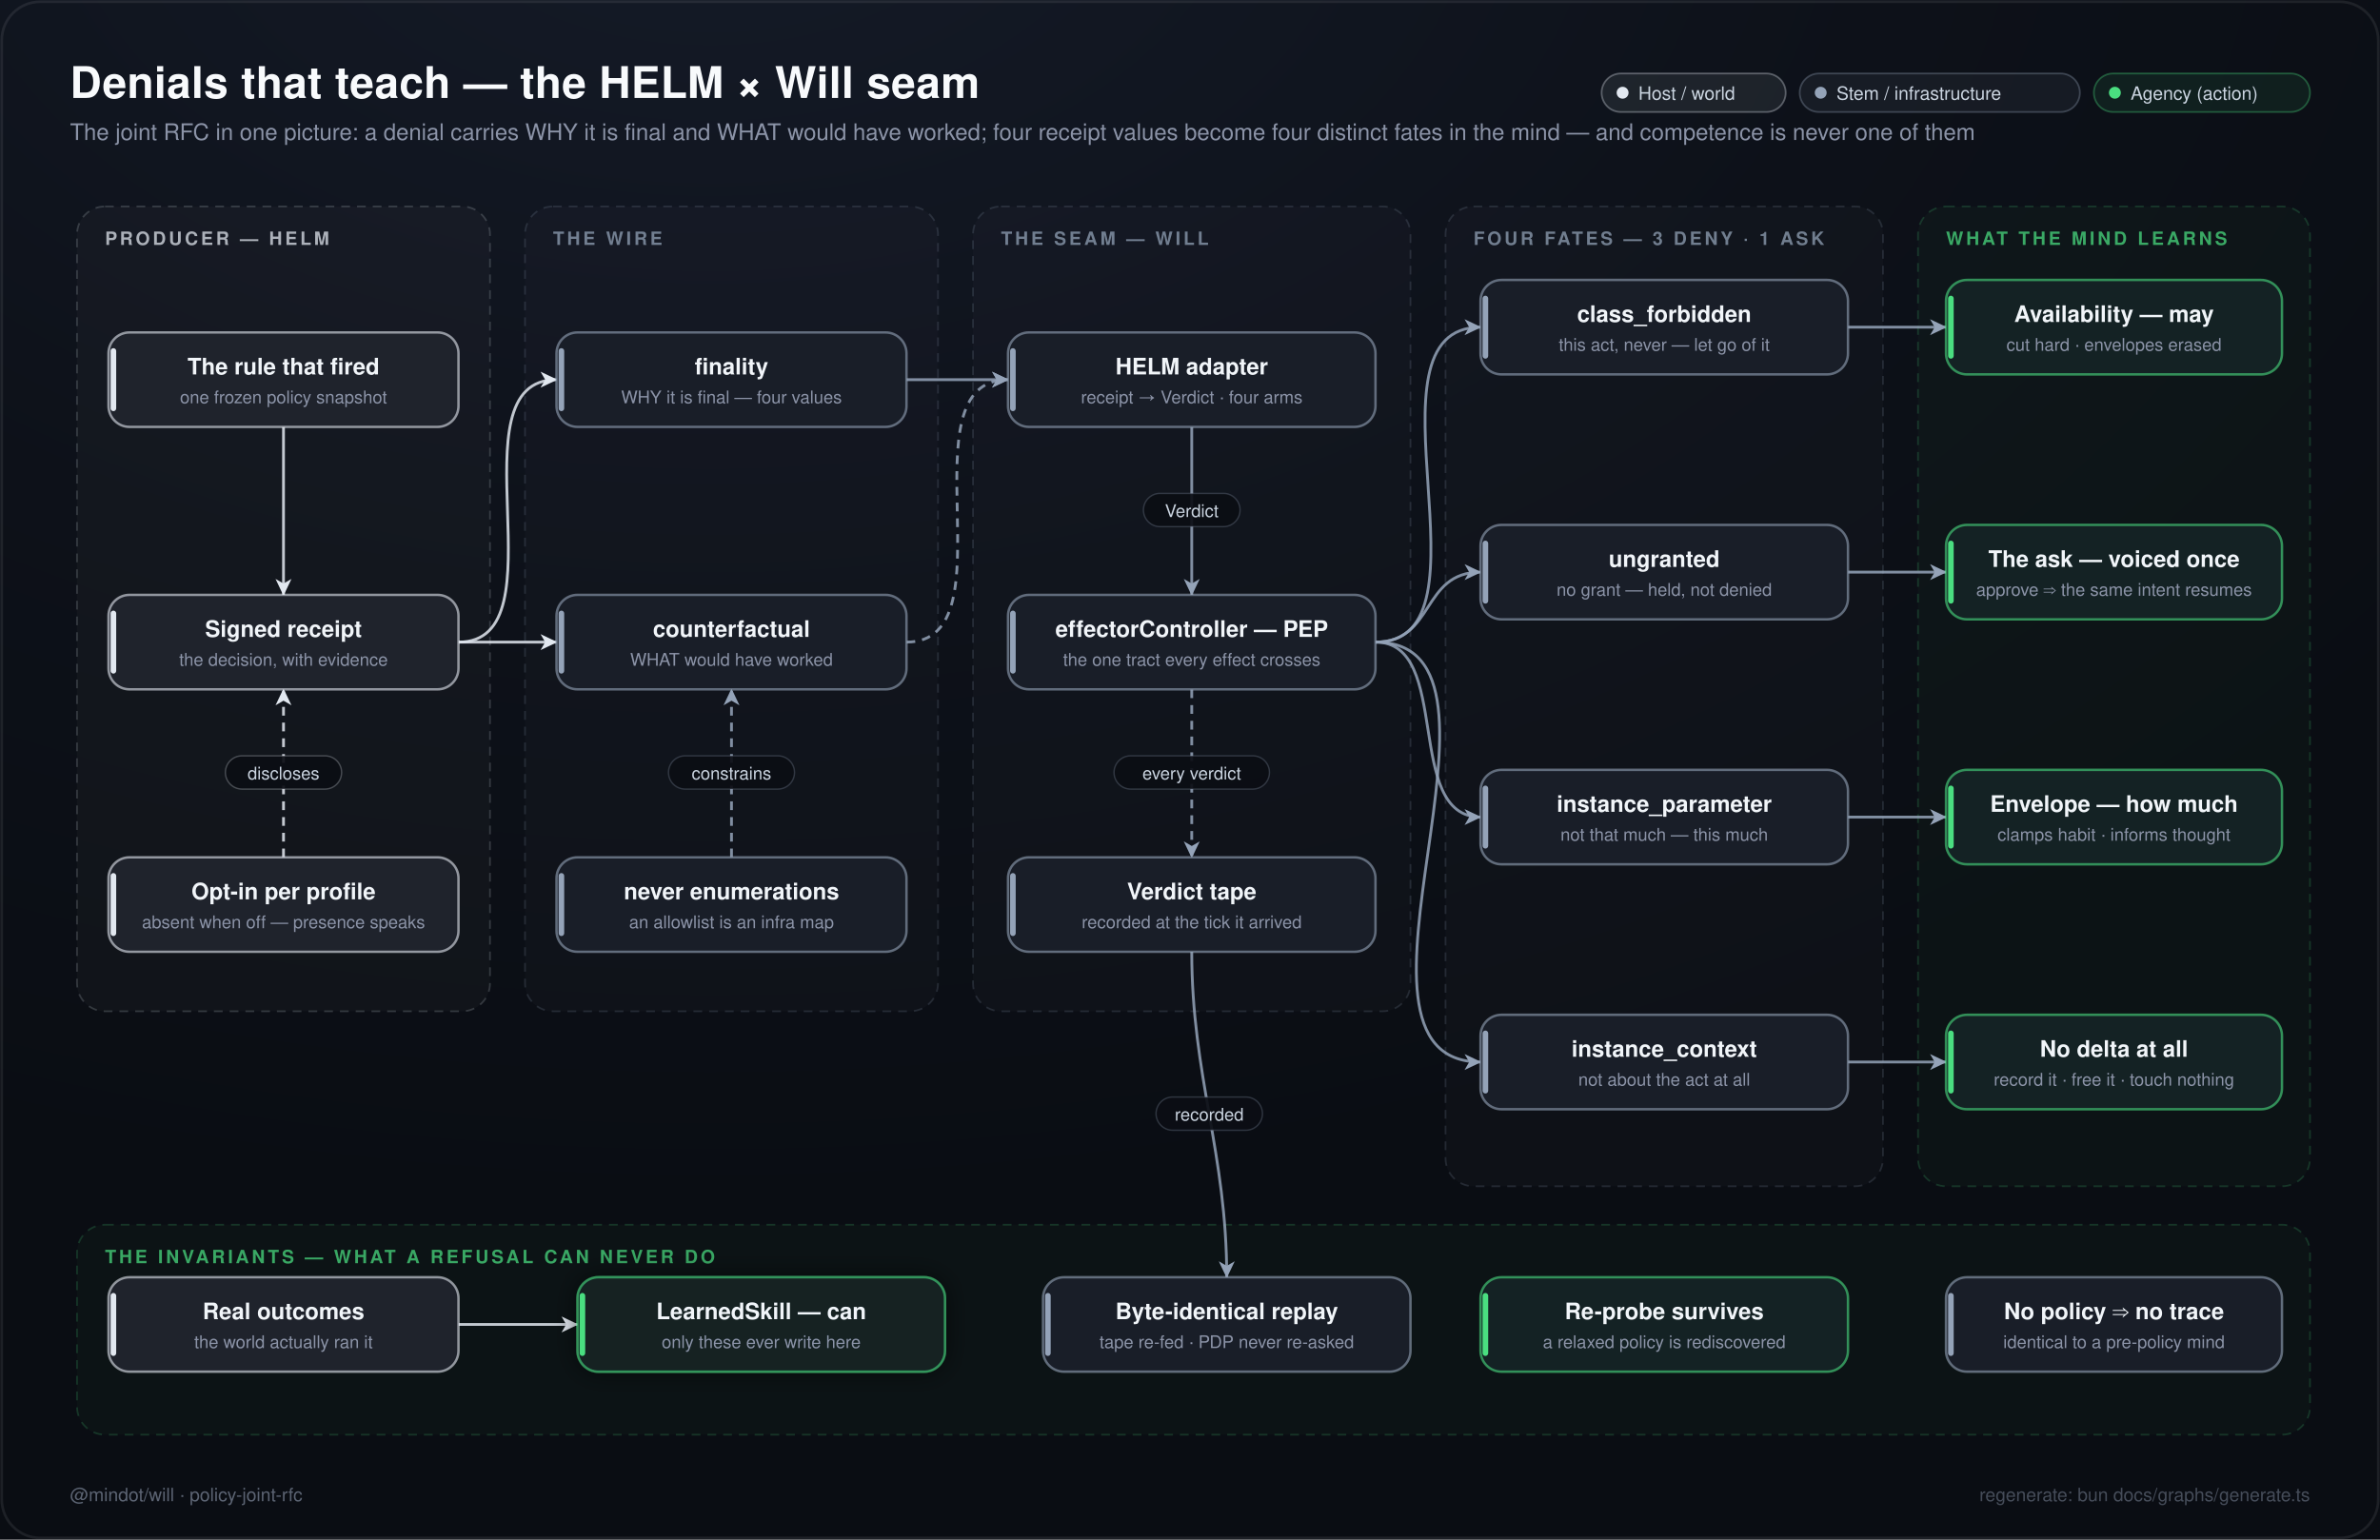
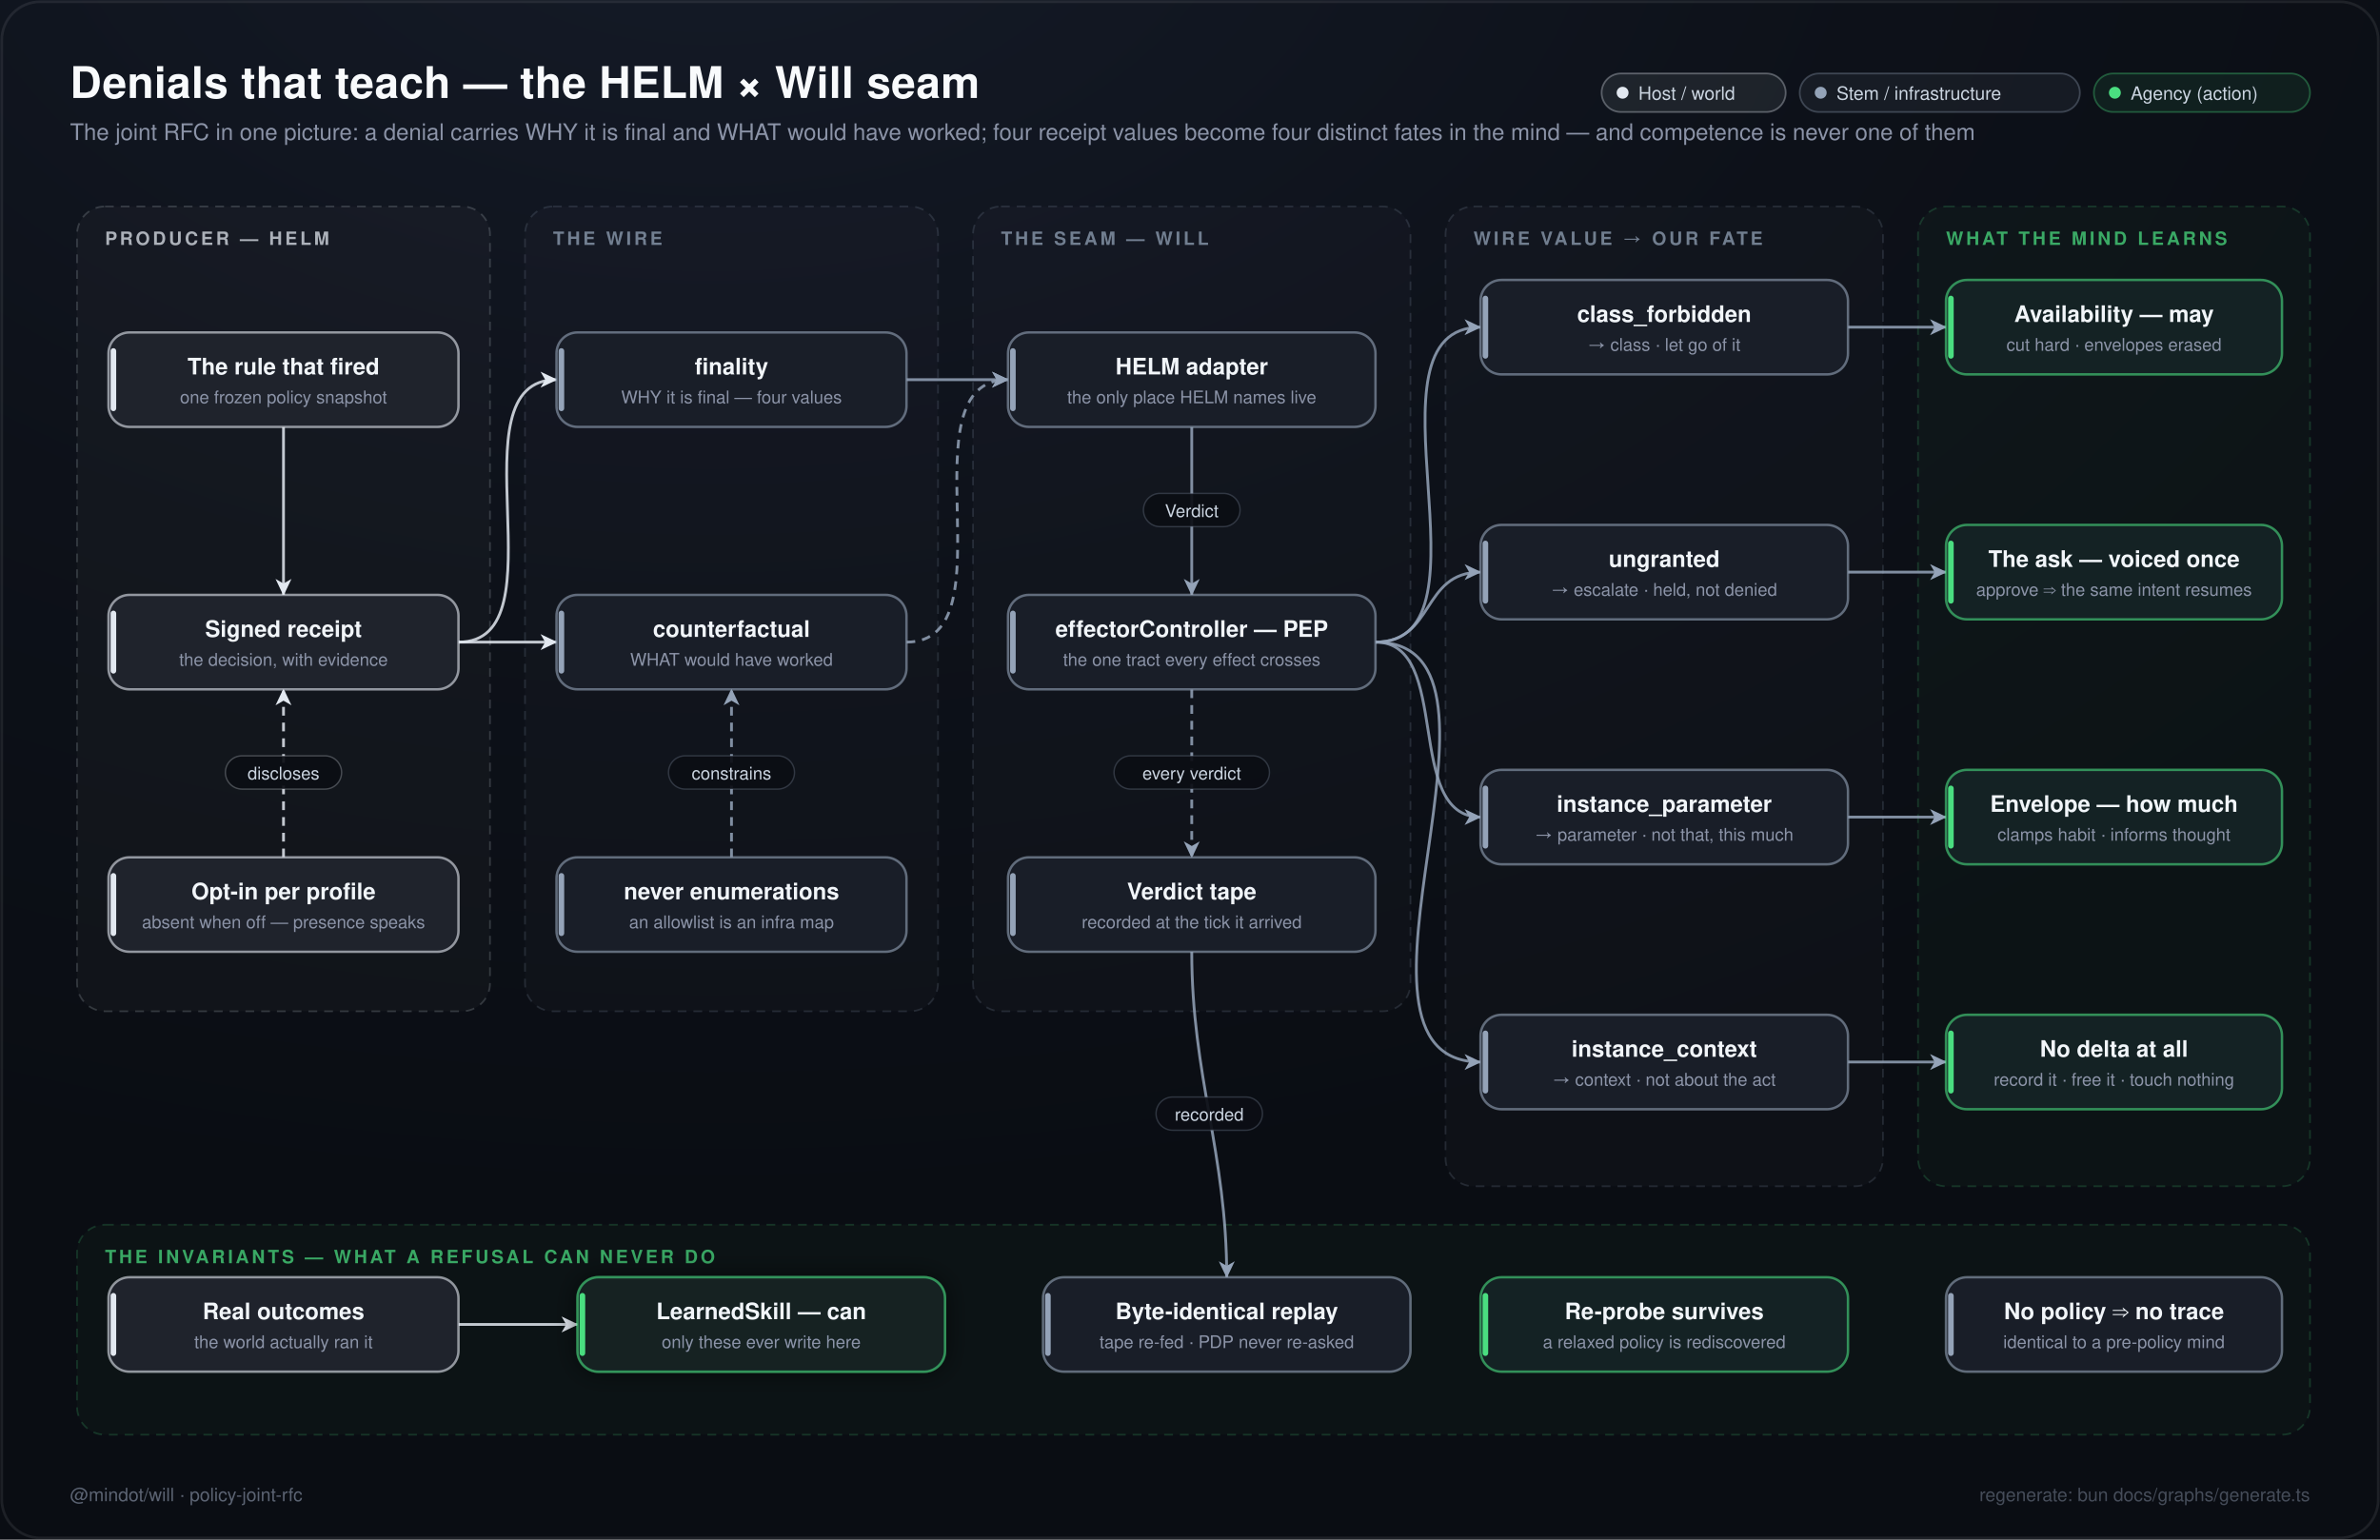
<svg xmlns="http://www.w3.org/2000/svg" width="1360" height="880" viewBox="0 0 1360 880" font-family="ui-sans-serif,-apple-system,'Segoe UI',Helvetica,Arial,sans-serif">
  <defs>
    <radialGradient id="sky" cx="30%" cy="-10%" r="90%">
      <stop offset="0%" stop-color="#151b28" />
      <stop offset="55%" stop-color="#0d1119" />
      <stop offset="100%" stop-color="#0a0d13" />
    </radialGradient>
    <filter id="glow" x="-60%" y="-60%" width="220%" height="220%">
      <feDropShadow dx="0" dy="0" stdDeviation="7" flood-opacity="0.55" />
    </filter>
    <marker id="arr-e2e8f0" viewBox="0 0 10 10" refX="8.4" refY="5" markerWidth="7.5" markerHeight="7.5" orient="auto-start-reverse">
      <path d="M 0.8 1.2 L 8.8 5 L 0.8 8.8 L 3 5 Z" fill="#e2e8f0" />
    </marker>
    <marker id="arr-94a3b8" viewBox="0 0 10 10" refX="8.4" refY="5" markerWidth="7.5" markerHeight="7.5" orient="auto-start-reverse">
      <path d="M 0.8 1.2 L 8.8 5 L 0.8 8.8 L 3 5 Z" fill="#94a3b8" />
    </marker>
  </defs>
  <rect width="1360" height="880" fill="url(#sky)" />
  <rect x="1" y="1" width="1358" height="878" rx="22" fill="none" stroke="#ffffff14" stroke-width="1.5" />
  <text x="40" y="56" font-size="25" font-weight="700" fill="#f8fafc" letter-spacing="0.2">Denials that teach — the HELM × Will seam</text>
  <text x="40" y="80" font-size="13" fill="#8b93a7">The joint RFC in one picture: a denial carries WHY it is final and WHAT would have worked; four receipt values become four distinct fates in the mind — and competence is never one of them</text>
  <rect x="1196.5" y="42" width="123.5" height="22" rx="11" fill="#4ade8014" stroke="#4ade8055" stroke-width="1" />
  <circle cx="1208.5" cy="53" r="3.4" fill="#4ade80" />
  <text x="1217.5" y="57" font-size="10.5" fill="#cbd5e1">Agency (action)</text>
  <rect x="1028.4" y="42" width="160.1" height="22" rx="11" fill="#94a3b814" stroke="#94a3b855" stroke-width="1" />
  <circle cx="1040.4" cy="53" r="3.4" fill="#94a3b8" />
  <text x="1049.4" y="57" font-size="10.5" fill="#cbd5e1">Stem / infrastructure</text>
  <rect x="915.2" y="42" width="105.2" height="22" rx="11" fill="#e2e8f014" stroke="#e2e8f055" stroke-width="1" />
  <circle cx="927.2" cy="53" r="3.4" fill="#e2e8f0" />
  <text x="936.2" y="57" font-size="10.5" fill="#cbd5e1">Host / world</text>
  <rect x="44" y="118" width="236" height="460" rx="16" fill="#e2e8f007" stroke="#e2e8f02e" stroke-width="1" stroke-dasharray="5 4" />
  <text x="60" y="140" font-size="10.5" font-weight="700" letter-spacing="1.6" fill="#e2e8f0bb">PRODUCER — HELM</text>
  <rect x="300" y="118" width="236" height="460" rx="16" fill="#94a3b807" stroke="#94a3b82e" stroke-width="1" stroke-dasharray="5 4" />
  <text x="316" y="140" font-size="10.5" font-weight="700" letter-spacing="1.6" fill="#94a3b8bb">THE WIRE</text>
  <rect x="556" y="118" width="250" height="460" rx="16" fill="#94a3b807" stroke="#94a3b82e" stroke-width="1" stroke-dasharray="5 4" />
  <text x="572" y="140" font-size="10.5" font-weight="700" letter-spacing="1.6" fill="#94a3b8bb">THE SEAM — WILL</text>
  <rect x="826" y="118" width="250" height="560" rx="16" fill="#94a3b807" stroke="#94a3b82e" stroke-width="1" stroke-dasharray="5 4" />
-   <text x="842" y="140" font-size="10.5" font-weight="700" letter-spacing="1.6" fill="#94a3b8bb">FOUR FATES — 3 DENY · 1 ASK</text>
+   <text x="842" y="140" font-size="10.5" font-weight="700" letter-spacing="1.6" fill="#94a3b8bb">WIRE VALUE → OUR FATE</text>
  <rect x="1096" y="118" width="224" height="560" rx="16" fill="#4ade8007" stroke="#4ade802e" stroke-width="1" stroke-dasharray="5 4" />
  <text x="1112" y="140" font-size="10.5" font-weight="700" letter-spacing="1.6" fill="#4ade80bb">WHAT THE MIND LEARNS</text>
  <rect x="44" y="700" width="1276" height="120" rx="16" fill="#4ade8007" stroke="#4ade802e" stroke-width="1" stroke-dasharray="5 4" />
  <text x="60" y="722" font-size="10.5" font-weight="700" letter-spacing="1.6" fill="#4ade80bb">THE INVARIANTS — WHAT A REFUSAL CAN NEVER DO</text>
  <path d="M 162 244 C 162 280.48, 162 303.52, 162 340" fill="none" stroke="#e2e8f0" stroke-width="1.6" stroke-opacity="0.85" marker-end="url(#arr-e2e8f0)" />
  <path d="M 162 490 C 162 453.52, 162 430.48, 162 394" fill="none" stroke="#e2e8f0" stroke-width="1.6" stroke-opacity="0.85" stroke-dasharray="5 4" marker-end="url(#arr-e2e8f0)" />
  <rect x="128.8" y="432" width="66.4" height="19" rx="9.5" fill="#0b0e14" fill-opacity="0.92" stroke="#e2e8f044" stroke-width="0.8" />
  <text x="162" y="445.5" font-size="10" fill="#cbd5e1" text-anchor="middle">discloses</text>
  <path d="M 262 367 C 322.843 367, 257.157 217, 318 217" fill="none" stroke="#e2e8f0" stroke-width="1.6" stroke-opacity="0.85" marker-end="url(#arr-e2e8f0)" />
  <path d="M 262 367 C 296 367, 284 367, 318 367" fill="none" stroke="#e2e8f0" stroke-width="1.6" stroke-opacity="0.85" marker-end="url(#arr-e2e8f0)" />
  <path d="M 418 490 C 418 453.52, 418 430.48, 418 394" fill="none" stroke="#94a3b8" stroke-width="1.6" stroke-opacity="0.85" stroke-dasharray="5 4" marker-end="url(#arr-94a3b8)" />
  <rect x="382" y="432" width="72" height="19" rx="9.5" fill="#0b0e14" fill-opacity="0.92" stroke="#94a3b844" stroke-width="0.8" />
  <text x="418" y="445.5" font-size="10" fill="#cbd5e1" text-anchor="middle">constrains</text>
  <path d="M 518 217 C 552 217, 542 217, 576 217" fill="none" stroke="#94a3b8" stroke-width="1.6" stroke-opacity="0.85" marker-end="url(#arr-94a3b8)" />
  <path d="M 518 367 C 579.113 367, 514.887 217, 576 217" fill="none" stroke="#94a3b8" stroke-width="1.6" stroke-opacity="0.85" stroke-dasharray="5 4" marker-end="url(#arr-94a3b8)" />
  <path d="M 681 244 C 681 280.48, 681 303.52, 681 340" fill="none" stroke="#94a3b8" stroke-width="1.6" stroke-opacity="0.85" marker-end="url(#arr-94a3b8)" />
  <rect x="653.4" y="282" width="55.2" height="19" rx="9.5" fill="#0b0e14" fill-opacity="0.92" stroke="#94a3b844" stroke-width="0.8" />
  <text x="681" y="295.5" font-size="10" fill="#cbd5e1" text-anchor="middle">Verdict</text>
  <path d="M 681 394 C 681 430.48, 681 453.52, 681 490" fill="none" stroke="#94a3b8" stroke-width="1.6" stroke-opacity="0.85" stroke-dasharray="5 4" marker-end="url(#arr-94a3b8)" />
  <rect x="636.6" y="432" width="88.8" height="19" rx="9.5" fill="#0b0e14" fill-opacity="0.92" stroke="#94a3b844" stroke-width="0.8" />
  <text x="681" y="445.5" font-size="10" fill="#cbd5e1" text-anchor="middle">every verdict</text>
  <path d="M 786 367 C 858.1 367, 773.9 187, 846 187" fill="none" stroke="#94a3b8" stroke-width="1.6" stroke-opacity="0.85" marker-end="url(#arr-94a3b8)" />
  <path d="M 786 367 C 820 367, 812 327, 846 327" fill="none" stroke="#94a3b8" stroke-width="1.6" stroke-opacity="0.85" marker-end="url(#arr-94a3b8)" />
  <path d="M 786 367 C 830.315 367, 801.685 467, 846 467" fill="none" stroke="#94a3b8" stroke-width="1.6" stroke-opacity="0.85" marker-end="url(#arr-94a3b8)" />
  <path d="M 786 367 C 880.007 367, 751.993 607, 846 607" fill="none" stroke="#94a3b8" stroke-width="1.6" stroke-opacity="0.85" marker-end="url(#arr-94a3b8)" />
  <path d="M 1056 187 C 1090 187, 1078 187, 1112 187" fill="none" stroke="#94a3b8" stroke-width="1.6" stroke-opacity="0.85" marker-end="url(#arr-94a3b8)" />
  <path d="M 1056 327 C 1090 327, 1078 327, 1112 327" fill="none" stroke="#94a3b8" stroke-width="1.6" stroke-opacity="0.85" marker-end="url(#arr-94a3b8)" />
  <path d="M 1056 467 C 1090 467, 1078 467, 1112 467" fill="none" stroke="#94a3b8" stroke-width="1.6" stroke-opacity="0.85" marker-end="url(#arr-94a3b8)" />
  <path d="M 1056 607 C 1090 607, 1078 607, 1112 607" fill="none" stroke="#94a3b8" stroke-width="1.6" stroke-opacity="0.85" marker-end="url(#arr-94a3b8)" />
  <path d="M 262 757 C 296 757, 296 757, 330 757" fill="none" stroke="#e2e8f0" stroke-width="1.6" stroke-opacity="0.85" marker-end="url(#arr-e2e8f0)" />
  <path d="M 681 544 C 681 615.087, 701 658.913, 701 730" fill="none" stroke="#94a3b8" stroke-width="1.6" stroke-opacity="0.85" marker-end="url(#arr-94a3b8)" />
  <rect x="660.6" y="627" width="60.8" height="19" rx="9.5" fill="#0b0e14" fill-opacity="0.92" stroke="#94a3b844" stroke-width="0.8" />
  <text x="691" y="640.5" font-size="10" fill="#cbd5e1" text-anchor="middle">recorded</text>
  <g>
    <rect x="62" y="190" width="200" height="54" rx="12" fill="#10141d" stroke="#e2e8f099" stroke-width="1.4" />
    <rect x="62" y="190" width="200" height="54" rx="12" fill="#e2e8f012" />
    <rect x="63.2" y="199" width="3.2" height="36" rx="1.6" fill="#e2e8f0" />
    <text x="162" y="214" font-size="13" font-weight="600" fill="#f1f5f9" text-anchor="middle">The rule that fired</text>
    <text x="162" y="230.5" font-size="10" fill="#8b93a7" text-anchor="middle">one frozen policy snapshot</text>
  </g>
  <g>
    <rect x="62" y="340" width="200" height="54" rx="12" fill="#10141d" stroke="#e2e8f099" stroke-width="1.4" />
    <rect x="62" y="340" width="200" height="54" rx="12" fill="#e2e8f012" />
    <rect x="63.2" y="349" width="3.2" height="36" rx="1.6" fill="#e2e8f0" />
    <text x="162" y="364" font-size="13" font-weight="600" fill="#f1f5f9" text-anchor="middle">Signed receipt</text>
    <text x="162" y="380.5" font-size="10" fill="#8b93a7" text-anchor="middle">the decision, with evidence</text>
  </g>
  <g>
    <rect x="62" y="490" width="200" height="54" rx="12" fill="#10141d" stroke="#e2e8f099" stroke-width="1.4" />
    <rect x="62" y="490" width="200" height="54" rx="12" fill="#e2e8f012" />
    <rect x="63.2" y="499" width="3.2" height="36" rx="1.6" fill="#e2e8f0" />
    <text x="162" y="514" font-size="13" font-weight="600" fill="#f1f5f9" text-anchor="middle">Opt-in per profile</text>
    <text x="162" y="530.5" font-size="10" fill="#8b93a7" text-anchor="middle">absent when off — presence speaks</text>
  </g>
  <g>
    <rect x="318" y="190" width="200" height="54" rx="12" fill="#10141d" stroke="#94a3b899" stroke-width="1.4" />
    <rect x="318" y="190" width="200" height="54" rx="12" fill="#94a3b812" />
    <rect x="319.2" y="199" width="3.2" height="36" rx="1.6" fill="#94a3b8" />
    <text x="418" y="214" font-size="13" font-weight="600" fill="#f1f5f9" text-anchor="middle">finality</text>
    <text x="418" y="230.5" font-size="10" fill="#8b93a7" text-anchor="middle">WHY it is final — four values</text>
  </g>
  <g>
    <rect x="318" y="340" width="200" height="54" rx="12" fill="#10141d" stroke="#94a3b899" stroke-width="1.4" />
    <rect x="318" y="340" width="200" height="54" rx="12" fill="#94a3b812" />
    <rect x="319.2" y="349" width="3.2" height="36" rx="1.6" fill="#94a3b8" />
    <text x="418" y="364" font-size="13" font-weight="600" fill="#f1f5f9" text-anchor="middle">counterfactual</text>
    <text x="418" y="380.5" font-size="10" fill="#8b93a7" text-anchor="middle">WHAT would have worked</text>
  </g>
  <g>
    <rect x="318" y="490" width="200" height="54" rx="12" fill="#10141d" stroke="#94a3b899" stroke-width="1.4" />
    <rect x="318" y="490" width="200" height="54" rx="12" fill="#94a3b812" />
    <rect x="319.2" y="499" width="3.2" height="36" rx="1.6" fill="#94a3b8" />
    <text x="418" y="514" font-size="13" font-weight="600" fill="#f1f5f9" text-anchor="middle">never enumerations</text>
    <text x="418" y="530.5" font-size="10" fill="#8b93a7" text-anchor="middle">an allowlist is an infra map</text>
  </g>
  <g>
    <rect x="576" y="190" width="210" height="54" rx="12" fill="#10141d" stroke="#94a3b899" stroke-width="1.4" />
    <rect x="576" y="190" width="210" height="54" rx="12" fill="#94a3b812" />
    <rect x="577.2" y="199" width="3.2" height="36" rx="1.6" fill="#94a3b8" />
    <text x="681" y="214" font-size="13" font-weight="600" fill="#f1f5f9" text-anchor="middle">HELM adapter</text>
-     <text x="681" y="230.5" font-size="10" fill="#8b93a7" text-anchor="middle">receipt → Verdict · four arms</text>
+     <text x="681" y="230.5" font-size="10" fill="#8b93a7" text-anchor="middle">the only place HELM names live</text>
  </g>
  <g>
    <rect x="576" y="340" width="210" height="54" rx="12" fill="#10141d" stroke="#94a3b899" stroke-width="1.4" />
    <rect x="576" y="340" width="210" height="54" rx="12" fill="#94a3b812" />
    <rect x="577.2" y="349" width="3.2" height="36" rx="1.6" fill="#94a3b8" />
    <text x="681" y="364" font-size="13" font-weight="600" fill="#f1f5f9" text-anchor="middle">effectorController — PEP</text>
    <text x="681" y="380.5" font-size="10" fill="#8b93a7" text-anchor="middle">the one tract every effect crosses</text>
  </g>
  <g>
    <rect x="576" y="490" width="210" height="54" rx="12" fill="#10141d" stroke="#94a3b899" stroke-width="1.4" />
    <rect x="576" y="490" width="210" height="54" rx="12" fill="#94a3b812" />
    <rect x="577.2" y="499" width="3.2" height="36" rx="1.6" fill="#94a3b8" />
    <text x="681" y="514" font-size="13" font-weight="600" fill="#f1f5f9" text-anchor="middle">Verdict tape</text>
    <text x="681" y="530.5" font-size="10" fill="#8b93a7" text-anchor="middle">recorded at the tick it arrived</text>
  </g>
  <g>
    <rect x="846" y="160" width="210" height="54" rx="12" fill="#10141d" stroke="#94a3b899" stroke-width="1.4" />
    <rect x="846" y="160" width="210" height="54" rx="12" fill="#94a3b812" />
    <rect x="847.2" y="169" width="3.2" height="36" rx="1.6" fill="#94a3b8" />
    <text x="951" y="184" font-size="13" font-weight="600" fill="#f1f5f9" text-anchor="middle">class_forbidden</text>
-     <text x="951" y="200.5" font-size="10" fill="#8b93a7" text-anchor="middle">this act, never — let go of it</text>
+     <text x="951" y="200.5" font-size="10" fill="#8b93a7" text-anchor="middle">→ class · let go of it</text>
  </g>
  <g>
    <rect x="846" y="300" width="210" height="54" rx="12" fill="#10141d" stroke="#94a3b899" stroke-width="1.4" />
    <rect x="846" y="300" width="210" height="54" rx="12" fill="#94a3b812" />
    <rect x="847.2" y="309" width="3.2" height="36" rx="1.6" fill="#94a3b8" />
    <text x="951" y="324" font-size="13" font-weight="600" fill="#f1f5f9" text-anchor="middle">ungranted</text>
-     <text x="951" y="340.5" font-size="10" fill="#8b93a7" text-anchor="middle">no grant — held, not denied</text>
+     <text x="951" y="340.5" font-size="10" fill="#8b93a7" text-anchor="middle">→ escalate · held, not denied</text>
  </g>
  <g>
    <rect x="846" y="440" width="210" height="54" rx="12" fill="#10141d" stroke="#94a3b899" stroke-width="1.4" />
    <rect x="846" y="440" width="210" height="54" rx="12" fill="#94a3b812" />
    <rect x="847.2" y="449" width="3.2" height="36" rx="1.6" fill="#94a3b8" />
    <text x="951" y="464" font-size="13" font-weight="600" fill="#f1f5f9" text-anchor="middle">instance_parameter</text>
-     <text x="951" y="480.5" font-size="10" fill="#8b93a7" text-anchor="middle">not that much — this much</text>
+     <text x="951" y="480.5" font-size="10" fill="#8b93a7" text-anchor="middle">→ parameter · not that, this much</text>
  </g>
  <g>
    <rect x="846" y="580" width="210" height="54" rx="12" fill="#10141d" stroke="#94a3b899" stroke-width="1.4" />
    <rect x="846" y="580" width="210" height="54" rx="12" fill="#94a3b812" />
    <rect x="847.2" y="589" width="3.2" height="36" rx="1.6" fill="#94a3b8" />
    <text x="951" y="604" font-size="13" font-weight="600" fill="#f1f5f9" text-anchor="middle">instance_context</text>
-     <text x="951" y="620.5" font-size="10" fill="#8b93a7" text-anchor="middle">not about the act at all</text>
+     <text x="951" y="620.5" font-size="10" fill="#8b93a7" text-anchor="middle">→ context · not about the act</text>
  </g>
  <g>
    <rect x="1112" y="160" width="192" height="54" rx="12" fill="#10141d" stroke="#4ade8099" stroke-width="1.4" />
    <rect x="1112" y="160" width="192" height="54" rx="12" fill="#4ade8012" />
    <rect x="1113.2" y="169" width="3.2" height="36" rx="1.6" fill="#4ade80" />
    <text x="1208" y="184" font-size="13" font-weight="600" fill="#f1f5f9" text-anchor="middle">Availability — may</text>
    <text x="1208" y="200.5" font-size="10" fill="#8b93a7" text-anchor="middle">cut hard · envelopes erased</text>
  </g>
  <g>
    <rect x="1112" y="300" width="192" height="54" rx="12" fill="#10141d" stroke="#4ade8099" stroke-width="1.4" />
    <rect x="1112" y="300" width="192" height="54" rx="12" fill="#4ade8012" />
    <rect x="1113.2" y="309" width="3.2" height="36" rx="1.6" fill="#4ade80" />
    <text x="1208" y="324" font-size="13" font-weight="600" fill="#f1f5f9" text-anchor="middle">The ask — voiced once</text>
    <text x="1208" y="340.5" font-size="10" fill="#8b93a7" text-anchor="middle">approve ⇒ the same intent resumes</text>
  </g>
  <g>
    <rect x="1112" y="440" width="192" height="54" rx="12" fill="#10141d" stroke="#4ade8099" stroke-width="1.4" />
    <rect x="1112" y="440" width="192" height="54" rx="12" fill="#4ade8012" />
    <rect x="1113.2" y="449" width="3.2" height="36" rx="1.6" fill="#4ade80" />
    <text x="1208" y="464" font-size="13" font-weight="600" fill="#f1f5f9" text-anchor="middle">Envelope — how much</text>
    <text x="1208" y="480.5" font-size="10" fill="#8b93a7" text-anchor="middle">clamps habit · informs thought</text>
  </g>
  <g>
    <rect x="1112" y="580" width="192" height="54" rx="12" fill="#10141d" stroke="#4ade8099" stroke-width="1.4" />
    <rect x="1112" y="580" width="192" height="54" rx="12" fill="#4ade8012" />
    <rect x="1113.2" y="589" width="3.2" height="36" rx="1.6" fill="#4ade80" />
    <text x="1208" y="604" font-size="13" font-weight="600" fill="#f1f5f9" text-anchor="middle">No delta at all</text>
    <text x="1208" y="620.5" font-size="10" fill="#8b93a7" text-anchor="middle">record it · free it · touch nothing</text>
  </g>
  <g>
    <rect x="62" y="730" width="200" height="54" rx="12" fill="#10141d" stroke="#e2e8f099" stroke-width="1.4" />
    <rect x="62" y="730" width="200" height="54" rx="12" fill="#e2e8f012" />
    <rect x="63.2" y="739" width="3.2" height="36" rx="1.6" fill="#e2e8f0" />
    <text x="162" y="754" font-size="13" font-weight="600" fill="#f1f5f9" text-anchor="middle">Real outcomes</text>
    <text x="162" y="770.5" font-size="10" fill="#8b93a7" text-anchor="middle">the world actually ran it</text>
  </g>
  <g filter="url(#glow)" color="#4ade80">
    <rect x="330" y="730" width="210" height="54" rx="12" fill="#10141d" stroke="#4ade8099" stroke-width="1.4" />
    <rect x="330" y="730" width="210" height="54" rx="12" fill="#4ade8012" />
    <rect x="331.2" y="739" width="3.2" height="36" rx="1.6" fill="#4ade80" />
    <text x="435" y="754" font-size="13" font-weight="600" fill="#f1f5f9" text-anchor="middle">LearnedSkill — can</text>
    <text x="435" y="770.5" font-size="10" fill="#8b93a7" text-anchor="middle">only these ever write here</text>
  </g>
  <g>
    <rect x="596" y="730" width="210" height="54" rx="12" fill="#10141d" stroke="#94a3b899" stroke-width="1.4" />
    <rect x="596" y="730" width="210" height="54" rx="12" fill="#94a3b812" />
    <rect x="597.2" y="739" width="3.2" height="36" rx="1.6" fill="#94a3b8" />
    <text x="701" y="754" font-size="13" font-weight="600" fill="#f1f5f9" text-anchor="middle">Byte-identical replay</text>
    <text x="701" y="770.5" font-size="10" fill="#8b93a7" text-anchor="middle">tape re-fed · PDP never re-asked</text>
  </g>
  <g>
    <rect x="846" y="730" width="210" height="54" rx="12" fill="#10141d" stroke="#4ade8099" stroke-width="1.4" />
    <rect x="846" y="730" width="210" height="54" rx="12" fill="#4ade8012" />
    <rect x="847.2" y="739" width="3.2" height="36" rx="1.6" fill="#4ade80" />
    <text x="951" y="754" font-size="13" font-weight="600" fill="#f1f5f9" text-anchor="middle">Re-probe survives</text>
    <text x="951" y="770.5" font-size="10" fill="#8b93a7" text-anchor="middle">a relaxed policy is rediscovered</text>
  </g>
  <g>
    <rect x="1112" y="730" width="192" height="54" rx="12" fill="#10141d" stroke="#94a3b899" stroke-width="1.4" />
    <rect x="1112" y="730" width="192" height="54" rx="12" fill="#94a3b812" />
    <rect x="1113.2" y="739" width="3.2" height="36" rx="1.6" fill="#94a3b8" />
    <text x="1208" y="754" font-size="13" font-weight="600" fill="#f1f5f9" text-anchor="middle">No policy ⇒ no trace</text>
    <text x="1208" y="770.5" font-size="10" fill="#8b93a7" text-anchor="middle">identical to a pre-policy mind</text>
  </g>
  <text x="40" y="858" font-size="10.5" fill="#5b6372">@mindot/will · policy-joint-rfc</text>
  <text x="1320" y="858" font-size="10.5" fill="#454c59" text-anchor="end">regenerate: bun docs/graphs/generate.ts</text>
</svg>
